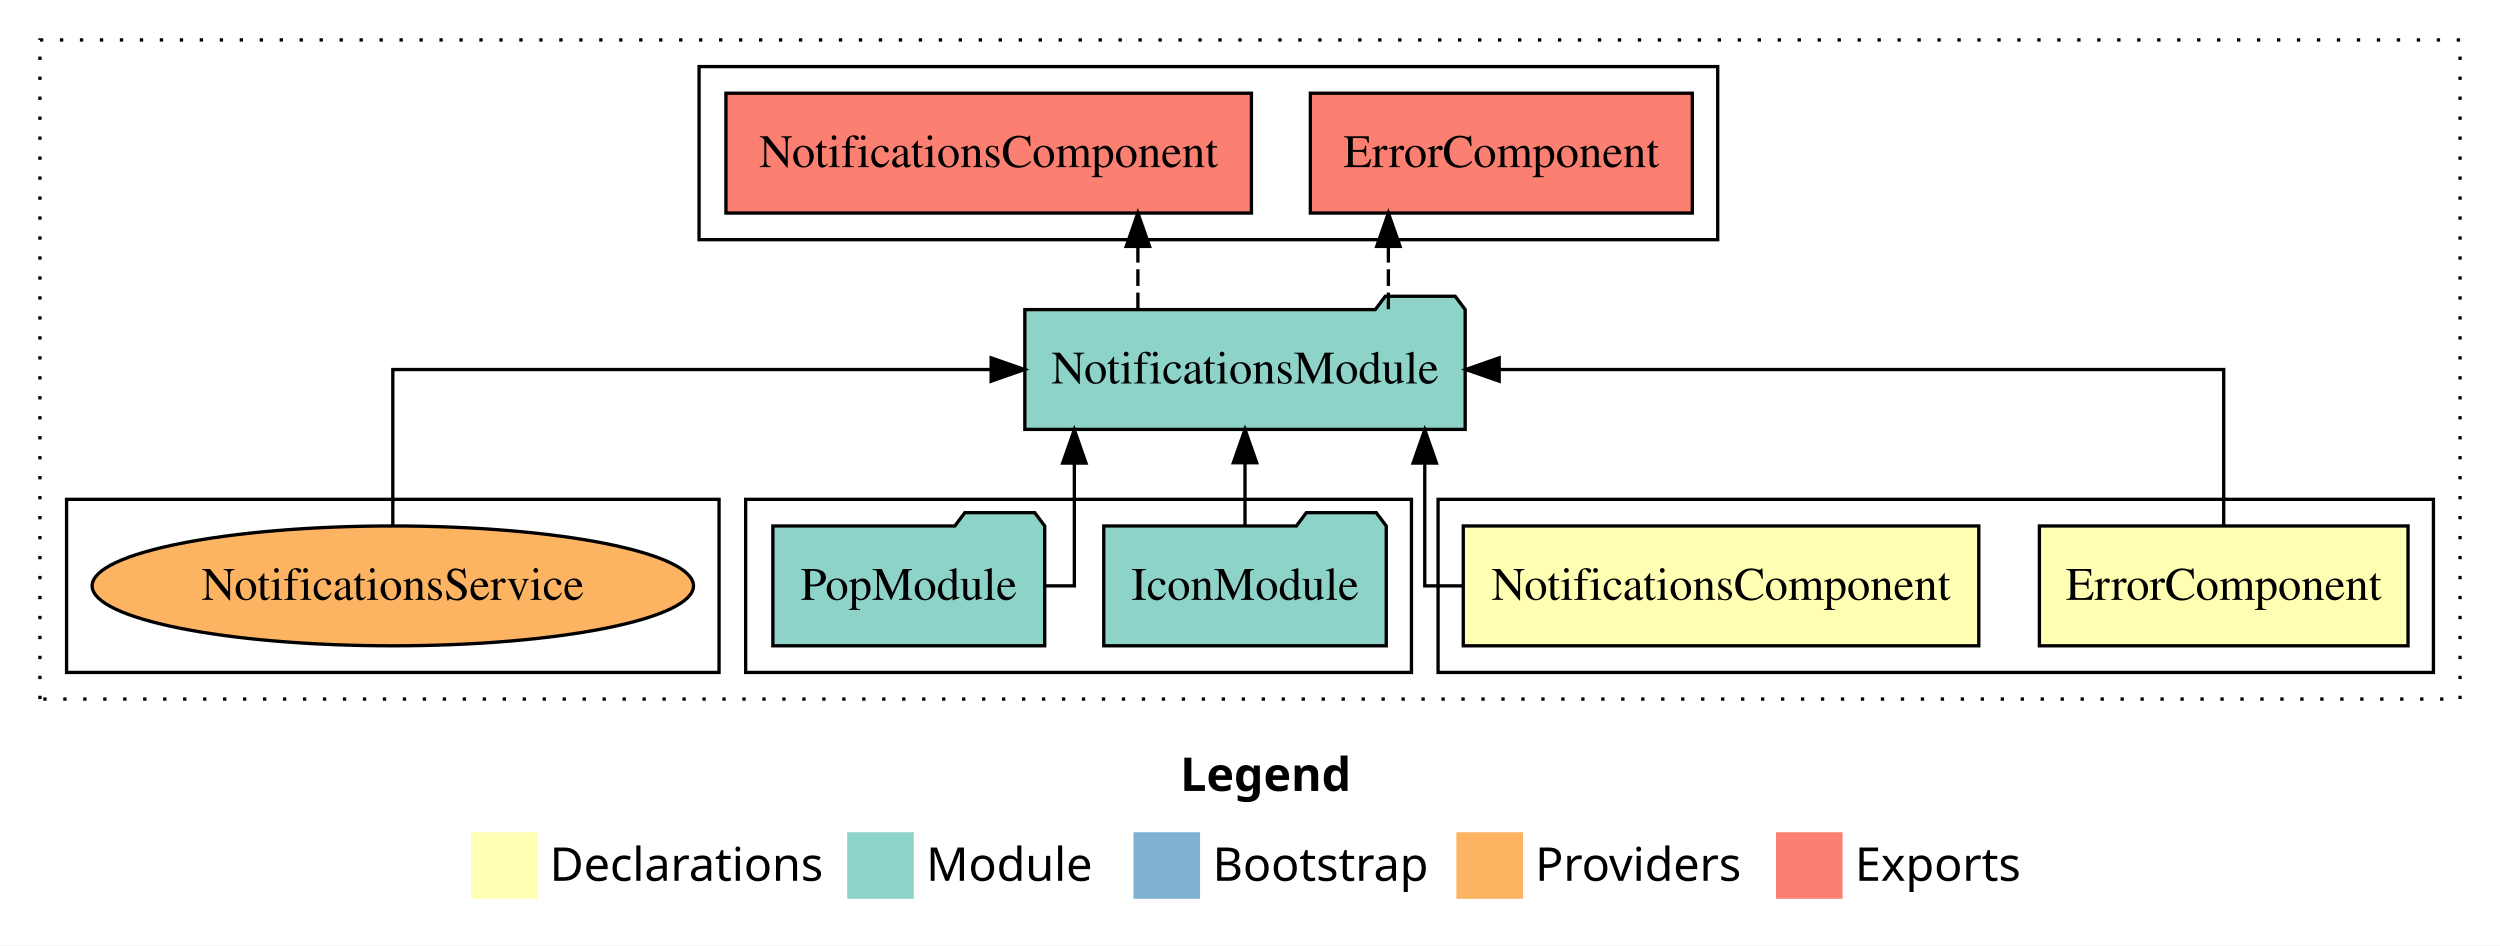
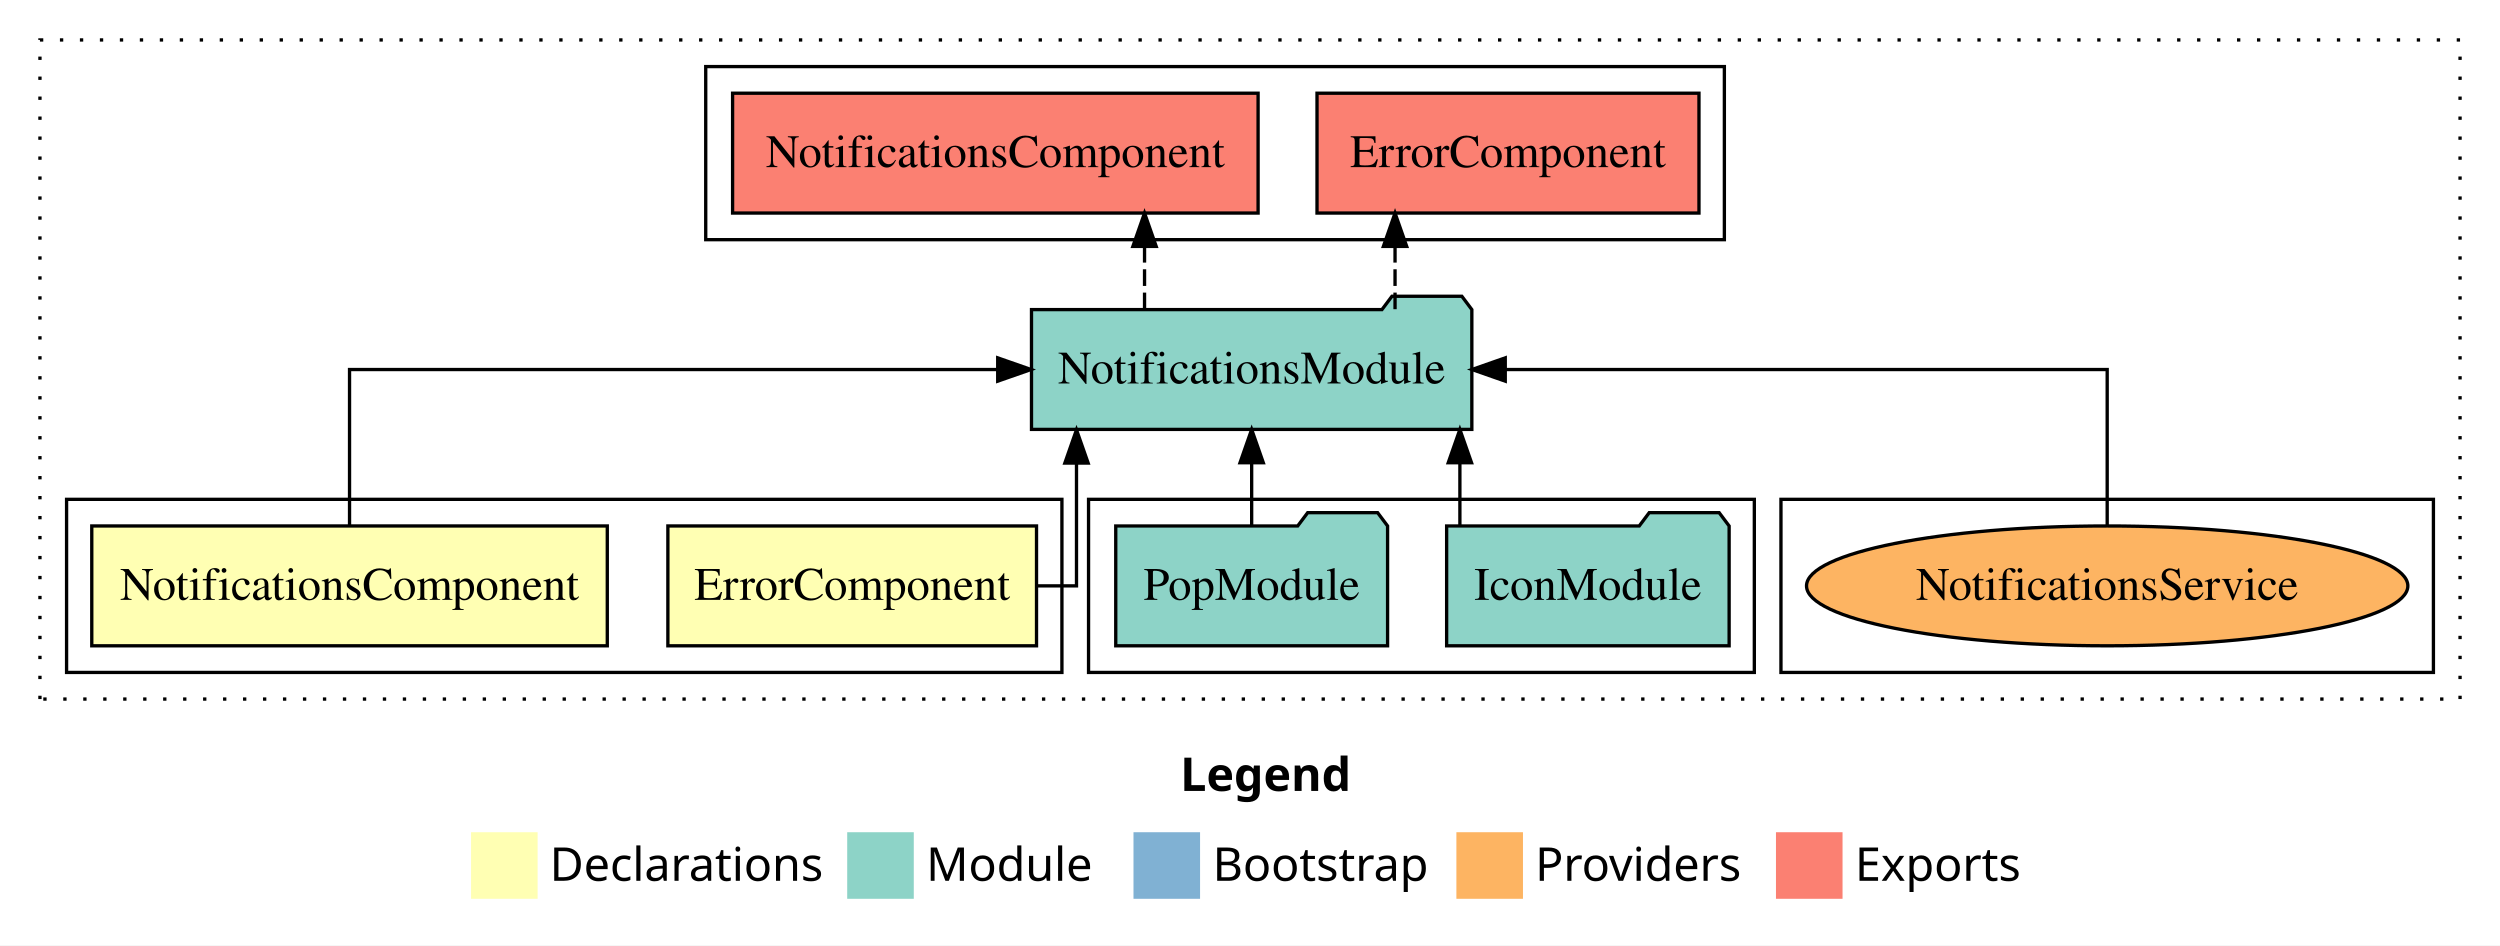
<svg xmlns="http://www.w3.org/2000/svg" width="751pt" height="284pt" viewBox="0.00 0.00 751.00 284.00">
  <g id="graph0" class="graph" transform="scale(1 1) rotate(0) translate(4 280)">
    <polygon fill="white" stroke="transparent" points="-4,4 -4,-280 747,-280 747,4 -4,4" />
    <text text-anchor="start" x="350.51" y="-42.4" font-family="sans-serif" font-weight="bold" font-size="14.00">Legend</text>
    <polygon fill="#ffffb3" stroke="transparent" points="137.5,-10 137.5,-30 157.5,-30 157.5,-10 137.5,-10" />
    <text text-anchor="start" x="161.13" y="-15.4" font-family="sans-serif" font-size="14.00">  Declarations</text>
    <polygon fill="#8dd3c7" stroke="transparent" points="250.5,-10 250.5,-30 270.5,-30 270.5,-10 250.5,-10" />
    <text text-anchor="start" x="274.23" y="-15.4" font-family="sans-serif" font-size="14.00">  Module</text>
    <polygon fill="#80b1d3" stroke="transparent" points="336.5,-10 336.5,-30 356.5,-30 356.5,-10 336.5,-10" />
    <text text-anchor="start" x="360.28" y="-15.4" font-family="sans-serif" font-size="14.00">  Bootstrap</text>
    <polygon fill="#fdb462" stroke="transparent" points="433.5,-10 433.5,-30 453.5,-30 453.5,-10 433.5,-10" />
    <text text-anchor="start" x="457.17" y="-15.4" font-family="sans-serif" font-size="14.00">  Providers</text>
    <polygon fill="#fb8072" stroke="transparent" points="529.5,-10 529.5,-30 549.5,-30 549.5,-10 529.5,-10" />
    <text text-anchor="start" x="553.23" y="-15.4" font-family="sans-serif" font-size="14.00">  Exports</text>
    <g id="clust1" class="cluster">
      <polygon fill="none" stroke="black" stroke-dasharray="1,5" points="8,-70 8,-268 735,-268 735,-70 8,-70" />
    </g>
-     <g id="clust2" class="cluster">
-       <polygon fill="none" stroke="black" points="428,-78 428,-130 727,-130 727,-78 428,-78" />
+     <g id="clust8" class="cluster">
+       <polygon fill="none" stroke="black" points="531,-78 531,-130 727,-130 727,-78 531,-78" />
    </g>
    <g id="clust5" class="cluster">
-       <polygon fill="none" stroke="black" points="220,-78 220,-130 420,-130 420,-78 220,-78" />
-     </g>
-     <g id="clust8" class="cluster">
-       <polygon fill="none" stroke="black" points="16,-78 16,-130 212,-130 212,-78 16,-78" />
+       <polygon fill="none" stroke="black" points="323,-78 323,-130 523,-130 523,-78 323,-78" />
    </g>
    <g id="clust6" class="cluster">
-       <polygon fill="none" stroke="black" points="206,-208 206,-260 512,-260 512,-208 206,-208" />
+       <polygon fill="none" stroke="black" points="208,-208 208,-260 514,-260 514,-208 208,-208" />
+     </g>
+     <g id="clust2" class="cluster">
+       <polygon fill="none" stroke="black" points="16,-78 16,-130 315,-130 315,-78 16,-78" />
    </g>
    <g id="node1" class="node">
-       <polygon fill="#ffffb3" stroke="black" points="719.37,-122 608.63,-122 608.63,-86 719.37,-86 719.37,-122" />
-       <text text-anchor="middle" x="664" y="-99.8" font-family="Times,serif" font-size="14.00">ErrorComponent</text>
+       <polygon fill="#ffffb3" stroke="black" points="307.37,-122 196.63,-122 196.63,-86 307.37,-86 307.37,-122" />
+       <text text-anchor="middle" x="252" y="-99.8" font-family="Times,serif" font-size="14.00">ErrorComponent</text>
    </g>
    <g id="node3" class="node">
-       <polygon fill="#8dd3c7" stroke="black" points="436.14,-187 433.14,-191 412.14,-191 409.14,-187 303.86,-187 303.86,-151 436.14,-151 436.14,-187" />
-       <text text-anchor="middle" x="370" y="-164.8" font-family="Times,serif" font-size="14.00">NotificationsModule</text>
+       <polygon fill="#8dd3c7" stroke="black" points="438.14,-187 435.14,-191 414.14,-191 411.14,-187 305.86,-187 305.86,-151 438.14,-151 438.14,-187" />
+       <text text-anchor="middle" x="372" y="-164.8" font-family="Times,serif" font-size="14.00">NotificationsModule</text>
    </g>
    <g id="edge1" class="edge">
-       <path fill="none" stroke="black" d="M664,-122.11C664,-141.34 664,-169 664,-169 664,-169 446.35,-169 446.35,-169" />
-       <polygon fill="black" stroke="black" points="446.35,-165.5 436.35,-169 446.35,-172.5 446.35,-165.5" />
+       <path fill="none" stroke="black" d="M307.65,-104C314.63,-104 319.38,-104 319.38,-104 319.38,-104 319.38,-140.89 319.38,-140.89" />
+       <polygon fill="black" stroke="black" points="315.88,-140.89 319.38,-150.89 322.88,-140.89 315.88,-140.89" />
    </g>
    <g id="node2" class="node">
-       <polygon fill="#ffffb3" stroke="black" points="590.43,-122 435.57,-122 435.57,-86 590.43,-86 590.43,-122" />
-       <text text-anchor="middle" x="513" y="-99.8" font-family="Times,serif" font-size="14.00">NotificationsComponent</text>
+       <polygon fill="#ffffb3" stroke="black" points="178.43,-122 23.57,-122 23.57,-86 178.43,-86 178.43,-122" />
+       <text text-anchor="middle" x="101" y="-99.8" font-family="Times,serif" font-size="14.00">NotificationsComponent</text>
    </g>
    <g id="edge2" class="edge">
-       <path fill="none" stroke="black" d="M435.63,-104C428.57,-104 424,-104 424,-104 424,-104 424,-140.89 424,-140.89" />
-       <polygon fill="black" stroke="black" points="420.5,-140.89 424,-150.89 427.5,-140.89 420.5,-140.89" />
+       <path fill="none" stroke="black" d="M101,-122.11C101,-141.34 101,-169 101,-169 101,-169 295.71,-169 295.71,-169" />
+       <polygon fill="black" stroke="black" points="295.71,-172.5 305.71,-169 295.71,-165.5 295.71,-172.5" />
    </g>
    <g id="node6" class="node">
-       <polygon fill="#fb8072" stroke="black" points="504.37,-252 389.63,-252 389.63,-216 504.37,-216 504.37,-252" />
-       <text text-anchor="middle" x="447" y="-229.8" font-family="Times,serif" font-size="14.00">ErrorComponent </text>
+       <polygon fill="#fb8072" stroke="black" points="506.37,-252 391.63,-252 391.63,-216 506.37,-216 506.37,-252" />
+       <text text-anchor="middle" x="449" y="-229.8" font-family="Times,serif" font-size="14.00">ErrorComponent </text>
    </g>
    <g id="edge5" class="edge">
-       <path fill="none" stroke="black" stroke-dasharray="5,2" d="M413.07,-187.11C413.07,-187.11 413.07,-205.99 413.07,-205.99" />
-       <polygon fill="black" stroke="black" points="409.57,-205.99 413.07,-215.99 416.57,-205.99 409.57,-205.99" />
+       <path fill="none" stroke="black" stroke-dasharray="5,2" d="M415.07,-187.11C415.07,-187.11 415.07,-205.99 415.07,-205.99" />
+       <polygon fill="black" stroke="black" points="411.57,-205.99 415.07,-215.99 418.57,-205.99 411.57,-205.99" />
    </g>
    <g id="node7" class="node">
-       <polygon fill="#fb8072" stroke="black" points="371.93,-252 214.07,-252 214.07,-216 371.93,-216 371.93,-252" />
-       <text text-anchor="middle" x="293" y="-229.8" font-family="Times,serif" font-size="14.00">NotificationsComponent </text>
+       <polygon fill="#fb8072" stroke="black" points="373.93,-252 216.07,-252 216.07,-216 373.93,-216 373.93,-252" />
+       <text text-anchor="middle" x="295" y="-229.8" font-family="Times,serif" font-size="14.00">NotificationsComponent </text>
    </g>
    <g id="edge6" class="edge">
-       <path fill="none" stroke="black" stroke-dasharray="5,2" d="M337.82,-187.11C337.82,-187.11 337.82,-205.99 337.82,-205.99" />
-       <polygon fill="black" stroke="black" points="334.32,-205.99 337.82,-215.99 341.32,-205.99 334.32,-205.99" />
+       <path fill="none" stroke="black" stroke-dasharray="5,2" d="M339.82,-187.11C339.82,-187.11 339.82,-205.99 339.82,-205.99" />
+       <polygon fill="black" stroke="black" points="336.32,-205.99 339.82,-215.99 343.32,-205.99 336.32,-205.99" />
    </g>
    <g id="node4" class="node">
-       <polygon fill="#8dd3c7" stroke="black" points="412.43,-122 409.43,-126 388.43,-126 385.43,-122 327.57,-122 327.57,-86 412.43,-86 412.43,-122" />
-       <text text-anchor="middle" x="370" y="-99.8" font-family="Times,serif" font-size="14.00">IconModule</text>
+       <polygon fill="#8dd3c7" stroke="black" points="515.43,-122 512.43,-126 491.43,-126 488.43,-122 430.57,-122 430.57,-86 515.43,-86 515.43,-122" />
+       <text text-anchor="middle" x="473" y="-99.8" font-family="Times,serif" font-size="14.00">IconModule</text>
    </g>
    <g id="edge3" class="edge">
-       <path fill="none" stroke="black" d="M370,-122.11C370,-122.11 370,-140.99 370,-140.99" />
-       <polygon fill="black" stroke="black" points="366.5,-140.99 370,-150.99 373.5,-140.99 366.5,-140.99" />
+       <path fill="none" stroke="black" d="M434.55,-122.11C434.55,-122.11 434.55,-140.99 434.55,-140.99" />
+       <polygon fill="black" stroke="black" points="431.05,-140.99 434.55,-150.99 438.05,-140.99 431.05,-140.99" />
    </g>
    <g id="node5" class="node">
-       <polygon fill="#8dd3c7" stroke="black" points="309.83,-122 306.83,-126 285.83,-126 282.83,-122 228.17,-122 228.17,-86 309.83,-86 309.83,-122" />
-       <text text-anchor="middle" x="269" y="-99.8" font-family="Times,serif" font-size="14.00">PopModule</text>
+       <polygon fill="#8dd3c7" stroke="black" points="412.83,-122 409.83,-126 388.83,-126 385.83,-122 331.17,-122 331.17,-86 412.83,-86 412.83,-122" />
+       <text text-anchor="middle" x="372" y="-99.8" font-family="Times,serif" font-size="14.00">PopModule</text>
    </g>
    <g id="edge4" class="edge">
-       <path fill="none" stroke="black" d="M310.07,-104C315.22,-104 318.73,-104 318.73,-104 318.73,-104 318.73,-140.89 318.73,-140.89" />
-       <polygon fill="black" stroke="black" points="315.23,-140.89 318.73,-150.89 322.23,-140.89 315.23,-140.89" />
+       <path fill="none" stroke="black" d="M372,-122.11C372,-122.11 372,-140.99 372,-140.99" />
+       <polygon fill="black" stroke="black" points="368.5,-140.99 372,-150.99 375.5,-140.99 368.5,-140.99" />
    </g>
    <g id="node8" class="node">
-       <ellipse fill="#fdb462" stroke="black" cx="114" cy="-104" rx="90.32" ry="18" />
-       <text text-anchor="middle" x="114" y="-99.8" font-family="Times,serif" font-size="14.00">NotificationsService</text>
+       <ellipse fill="#fdb462" stroke="black" cx="629" cy="-104" rx="90.32" ry="18" />
+       <text text-anchor="middle" x="629" y="-99.8" font-family="Times,serif" font-size="14.00">NotificationsService</text>
    </g>
    <g id="edge7" class="edge">
-       <path fill="none" stroke="black" d="M114,-122.11C114,-141.34 114,-169 114,-169 114,-169 293.74,-169 293.74,-169" />
-       <polygon fill="black" stroke="black" points="293.74,-172.5 303.74,-169 293.74,-165.5 293.74,-172.5" />
+       <path fill="none" stroke="black" d="M629,-122.11C629,-141.34 629,-169 629,-169 629,-169 448.18,-169 448.18,-169" />
+       <polygon fill="black" stroke="black" points="448.18,-165.5 438.18,-169 448.18,-172.5 448.18,-165.5" />
    </g>
  </g>
</svg>
